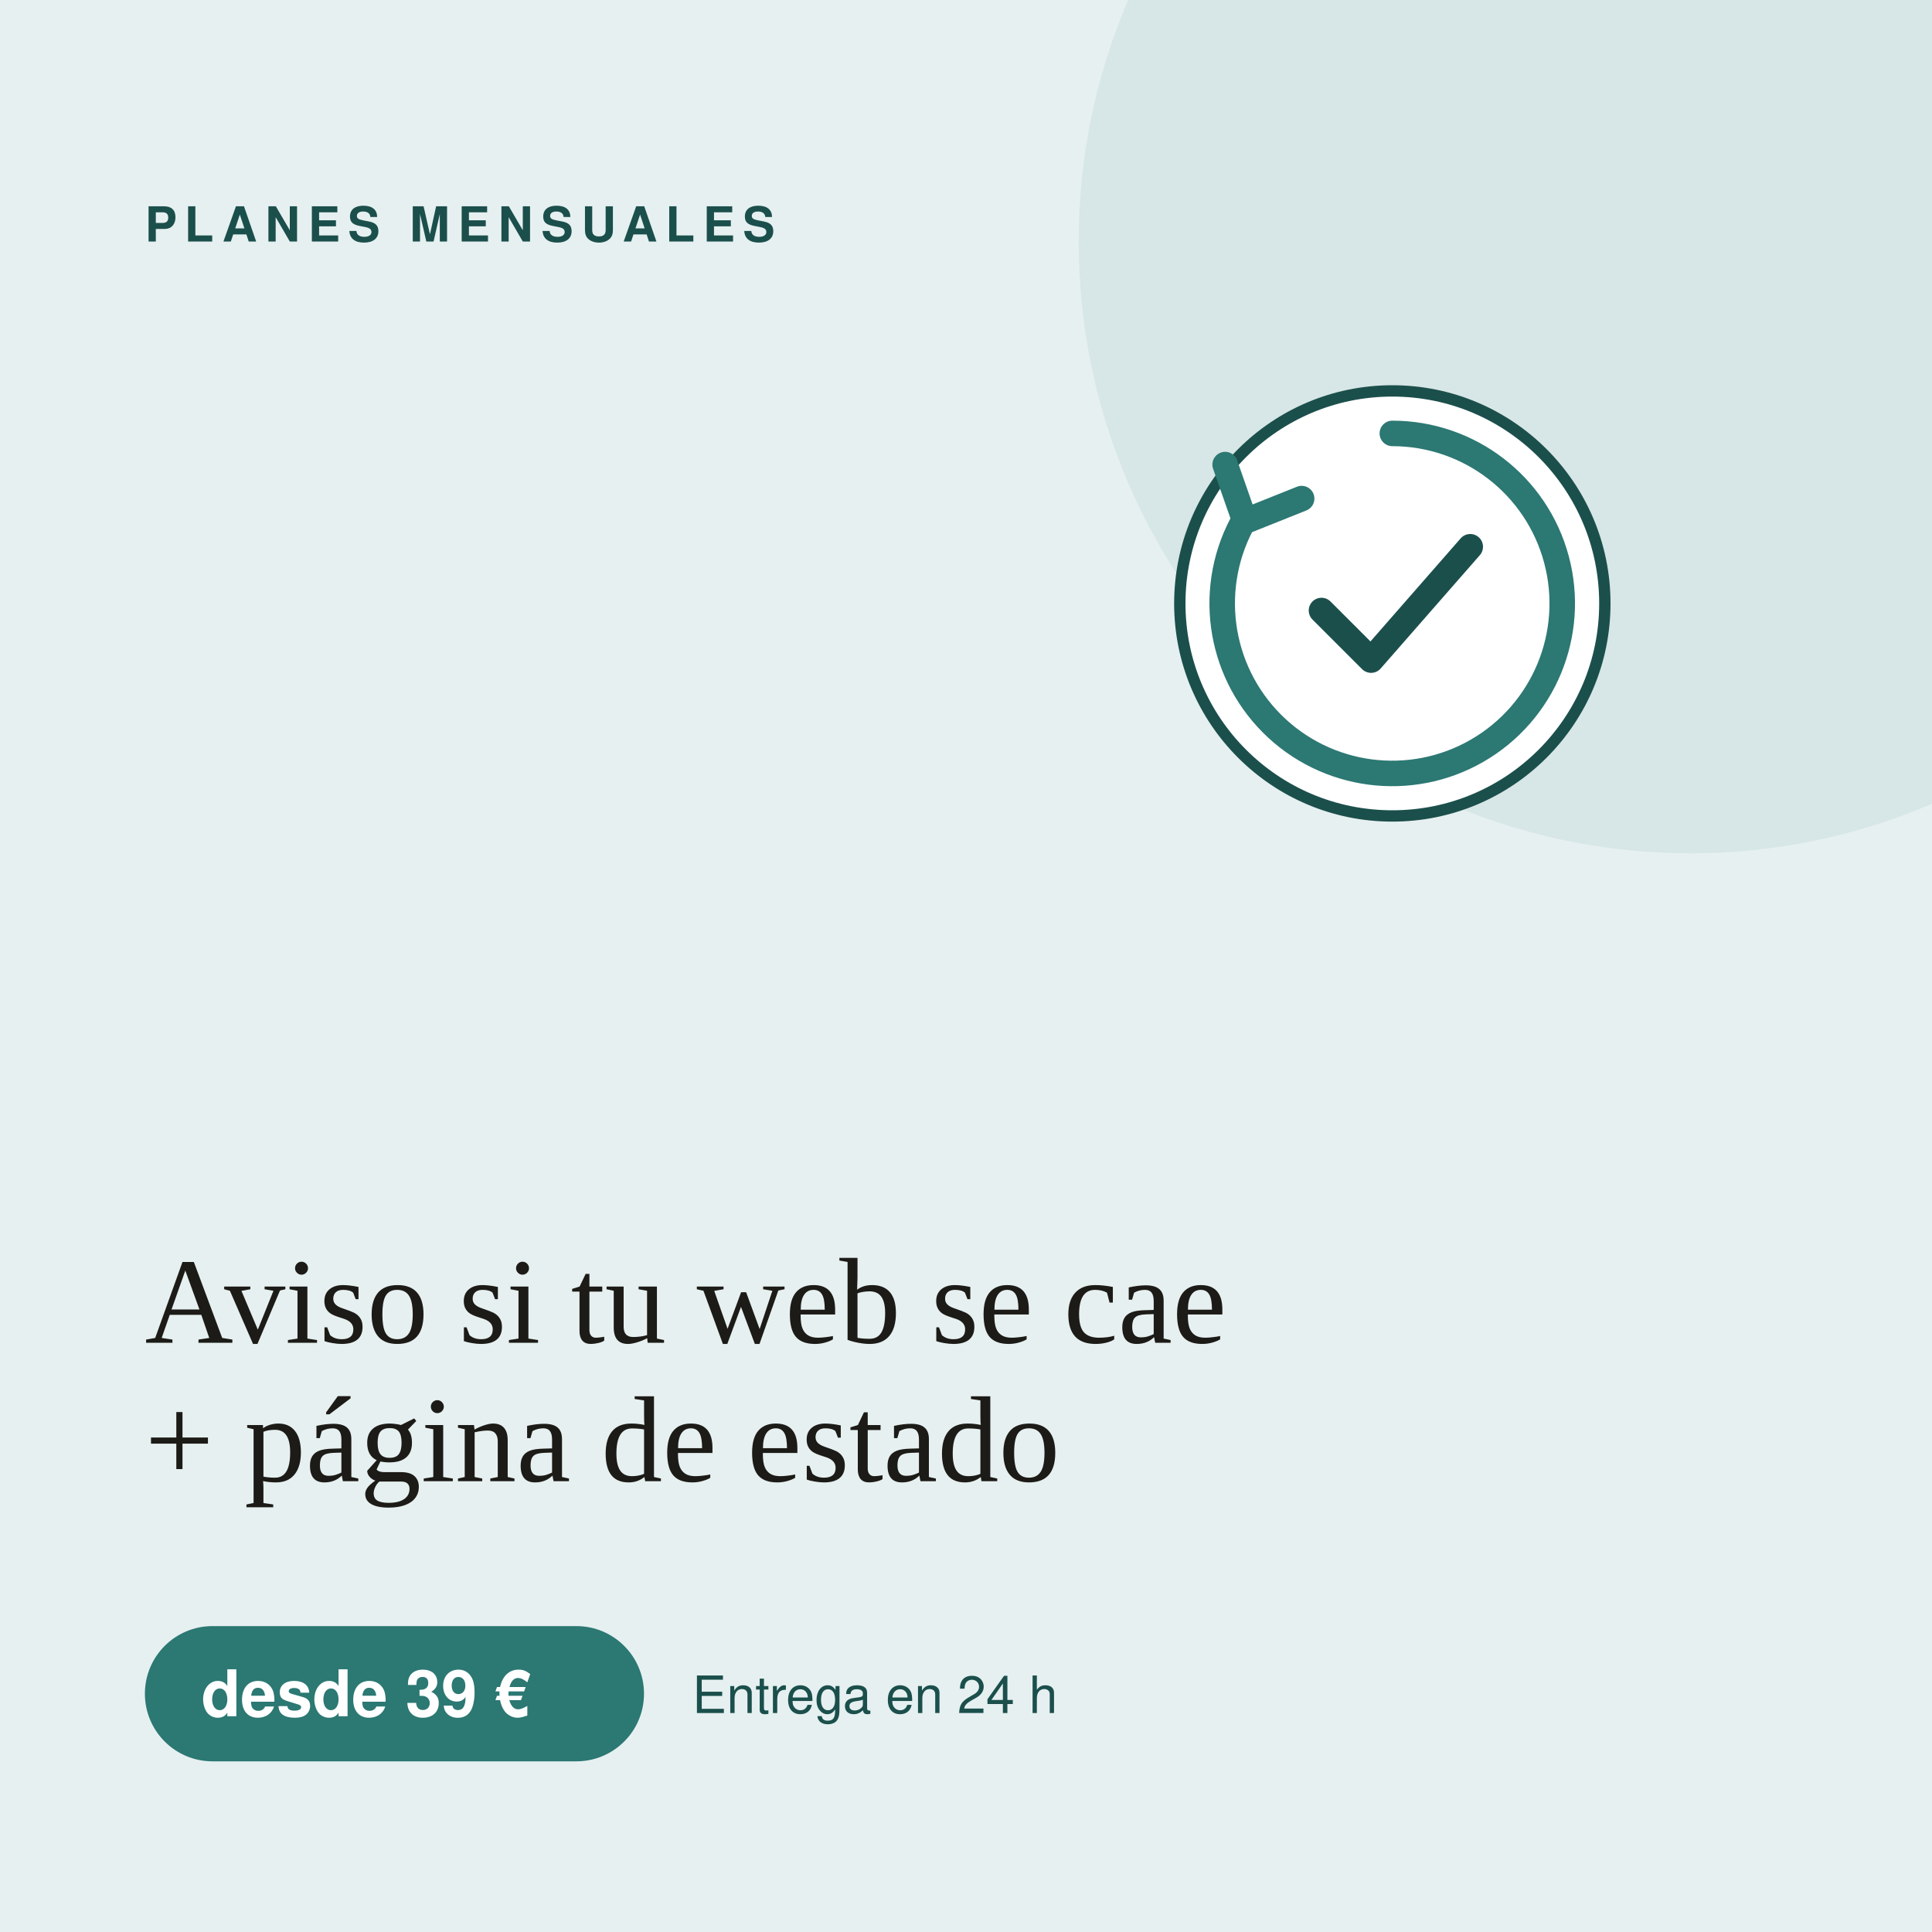
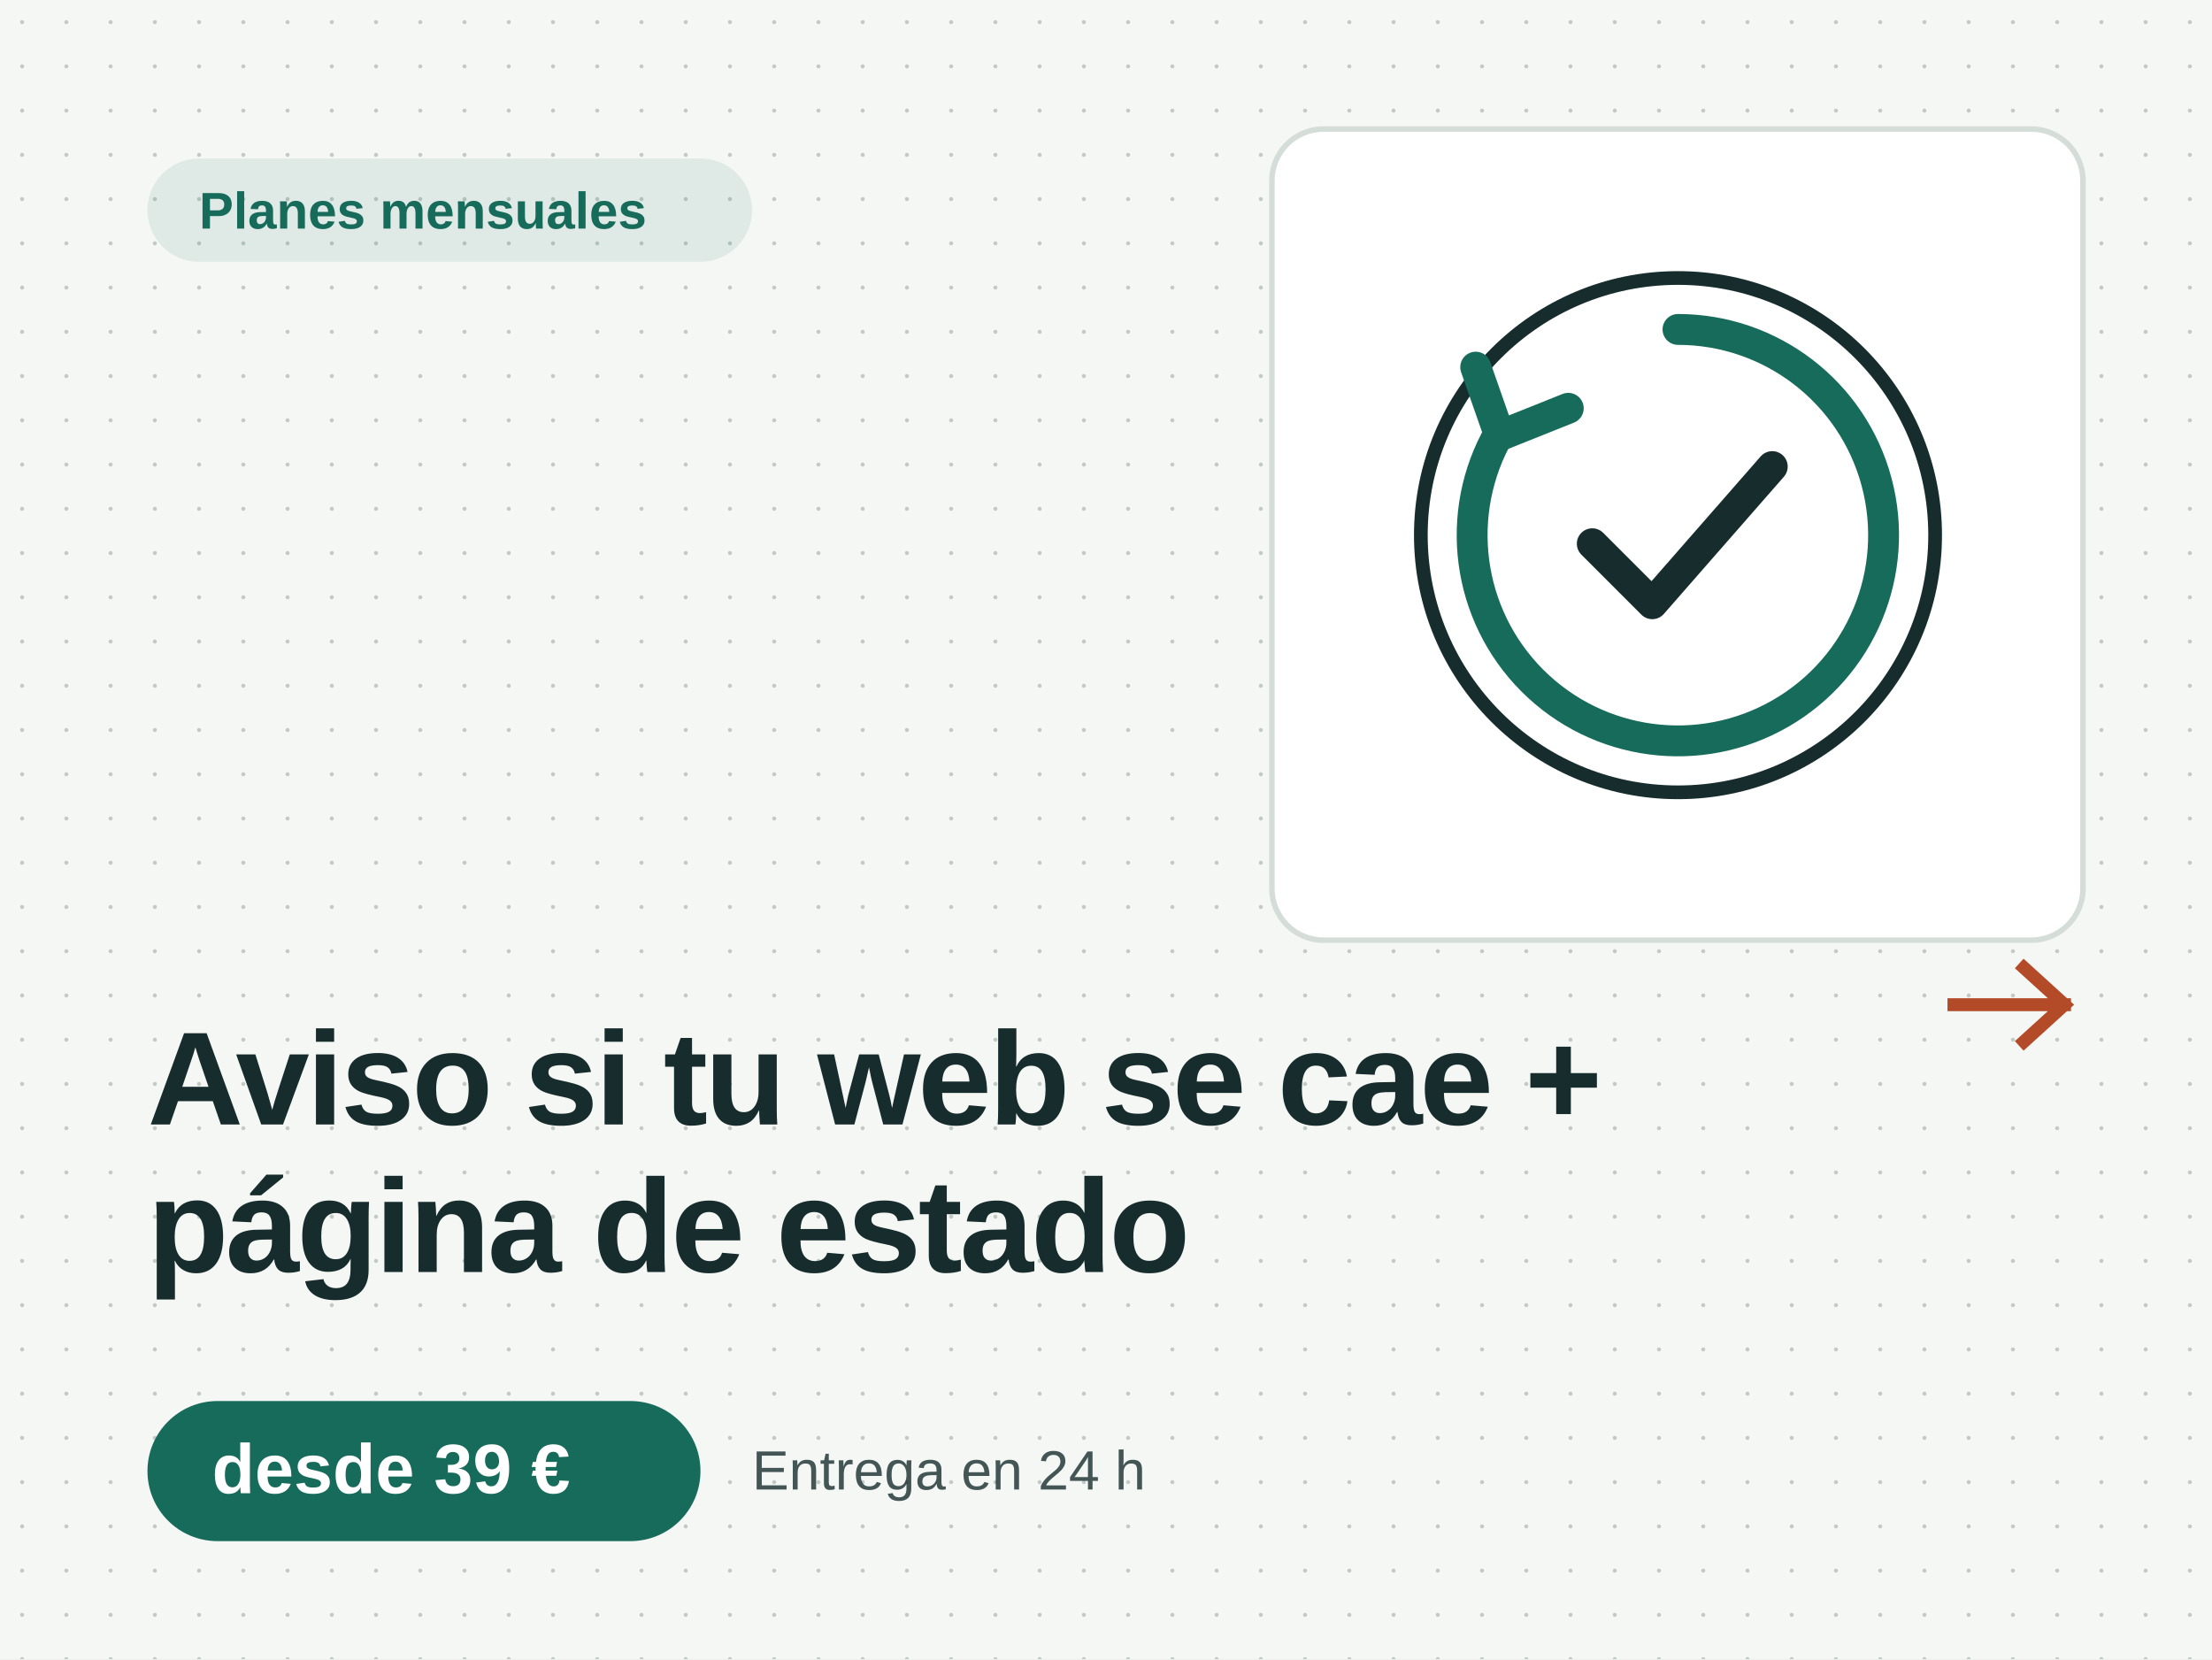
- <svg xmlns="http://www.w3.org/2000/svg" viewBox="0 0 1200 1200" width="1200" height="1200" role="img" aria-label="Aviso si tu web se cae + página de estado">
-   <rect width="1200" height="1200" fill="#E6F0F0" />
-   <circle cx="1050" cy="150" r="380" fill="#2C7873" opacity=".08" />
-   <g transform="translate(680 190) scale(.88)">
-     <circle cx="210" cy="210" r="150" fill="#fff" stroke="#1B4F4C" stroke-width="8" />
-     <path d="M210 90 a120 120 0 1 1 -104 60" fill="none" stroke="#2C7873" stroke-width="18" stroke-linecap="round" />
-     <path d="M92 112 l14 40 l40 -16" fill="none" stroke="#2C7873" stroke-width="18" stroke-linecap="round" stroke-linejoin="round" />
-     <path d="M160 215 l35 35 l70 -80" fill="none" stroke="#1B4F4C" stroke-width="18" stroke-linecap="round" stroke-linejoin="round" />
+ <svg xmlns="http://www.w3.org/2000/svg" viewBox="0 0 1200 900" width="1200" height="900" role="img" aria-label="Aviso si tu web se cae + página de estado">
+   <defs>
+     <pattern id="d" width="24" height="24" patternUnits="userSpaceOnUse">
+       <circle cx="12" cy="12" r="1.1" fill="#81938C" opacity=".45" />
+     </pattern>
+   </defs>
+   <rect width="1200" height="900" fill="#F5F7F4" />
+   <rect width="1200" height="900" fill="url(#d)" />
+   <rect x="690" y="70" width="440" height="440" rx="28" fill="#fff" stroke="#D5DDD8" stroke-width="3" />
+   <g transform="translate(715 95) scale(.93)">
+     <circle cx="210" cy="210" r="150" fill="#fff" stroke="#172D2D" stroke-width="8" />
+     <path d="M210 90 a120 120 0 1 1 -104 60" fill="none" stroke="#176B5A" stroke-width="18" stroke-linecap="round" />
+     <path d="M92 112 l14 40 l40 -16" fill="none" stroke="#176B5A" stroke-width="18" stroke-linecap="round" stroke-linejoin="round" />
+     <path d="M160 215 l35 35 l70 -80" fill="none" stroke="#172D2D" stroke-width="18" stroke-linecap="round" stroke-linejoin="round" />
  </g>
-   <text x="90" y="150" font-family="Helvetica, Arial, sans-serif" font-size="30" letter-spacing="5" fill="#1B4F4C" font-weight="700">PLANES MENSUALES</text>
-   <text x="90" y="834" font-family="Georgia, 'Times New Roman', serif" font-size="76" fill="#1d1b17">Aviso si tu web se cae</text>
-   <text x="90" y="920" font-family="Georgia, 'Times New Roman', serif" font-size="76" fill="#1d1b17">+ página de estado</text>
-   <rect x="90" y="1010" width="310" height="84" rx="42" fill="#2C7873" />
-   <text x="125" y="1066" font-family="Helvetica, Arial, sans-serif" font-size="40" font-weight="700" fill="#fff">desde 39 €</text>
-   <text x="430" y="1064" font-family="Helvetica, Arial, sans-serif" font-size="32" fill="#1B4F4C">Entrega en 24 h</text>
+   <path d="M1060 545 h60 m-22 -20 l22 20 l-22 20" stroke="#B34A28" stroke-width="7" fill="none" stroke-linecap="square" />
+   <rect x="80" y="86" width="328" height="56" rx="28" fill="#176B5A" opacity=".1" />
+   <text x="108" y="124" font-family="'Space Grotesk', 'Segoe UI', Arial, sans-serif" font-size="28" font-weight="600" fill="#176B5A">Planes mensuales</text>
+   <text x="80" y="610" font-family="'Space Grotesk', 'Segoe UI', Arial, sans-serif" font-size="72" font-weight="700" letter-spacing="-1.5" fill="#172D2D">Aviso si tu web se cae +</text>
+   <text x="80" y="690" font-family="'Space Grotesk', 'Segoe UI', Arial, sans-serif" font-size="72" font-weight="700" letter-spacing="-1.5" fill="#172D2D">página de estado</text>
+   <rect x="80" y="760" width="300" height="76" rx="38" fill="#176B5A" />
+   <text x="115" y="810" font-family="'Space Grotesk', 'Segoe UI', Arial, sans-serif" font-size="38" font-weight="700" fill="#fff">desde 39 €</text>
+   <text x="408" y="808" font-family="'Space Grotesk', 'Segoe UI', Arial, sans-serif" font-size="30" fill="#172D2D" opacity=".8">Entrega en 24 h</text>
</svg>
